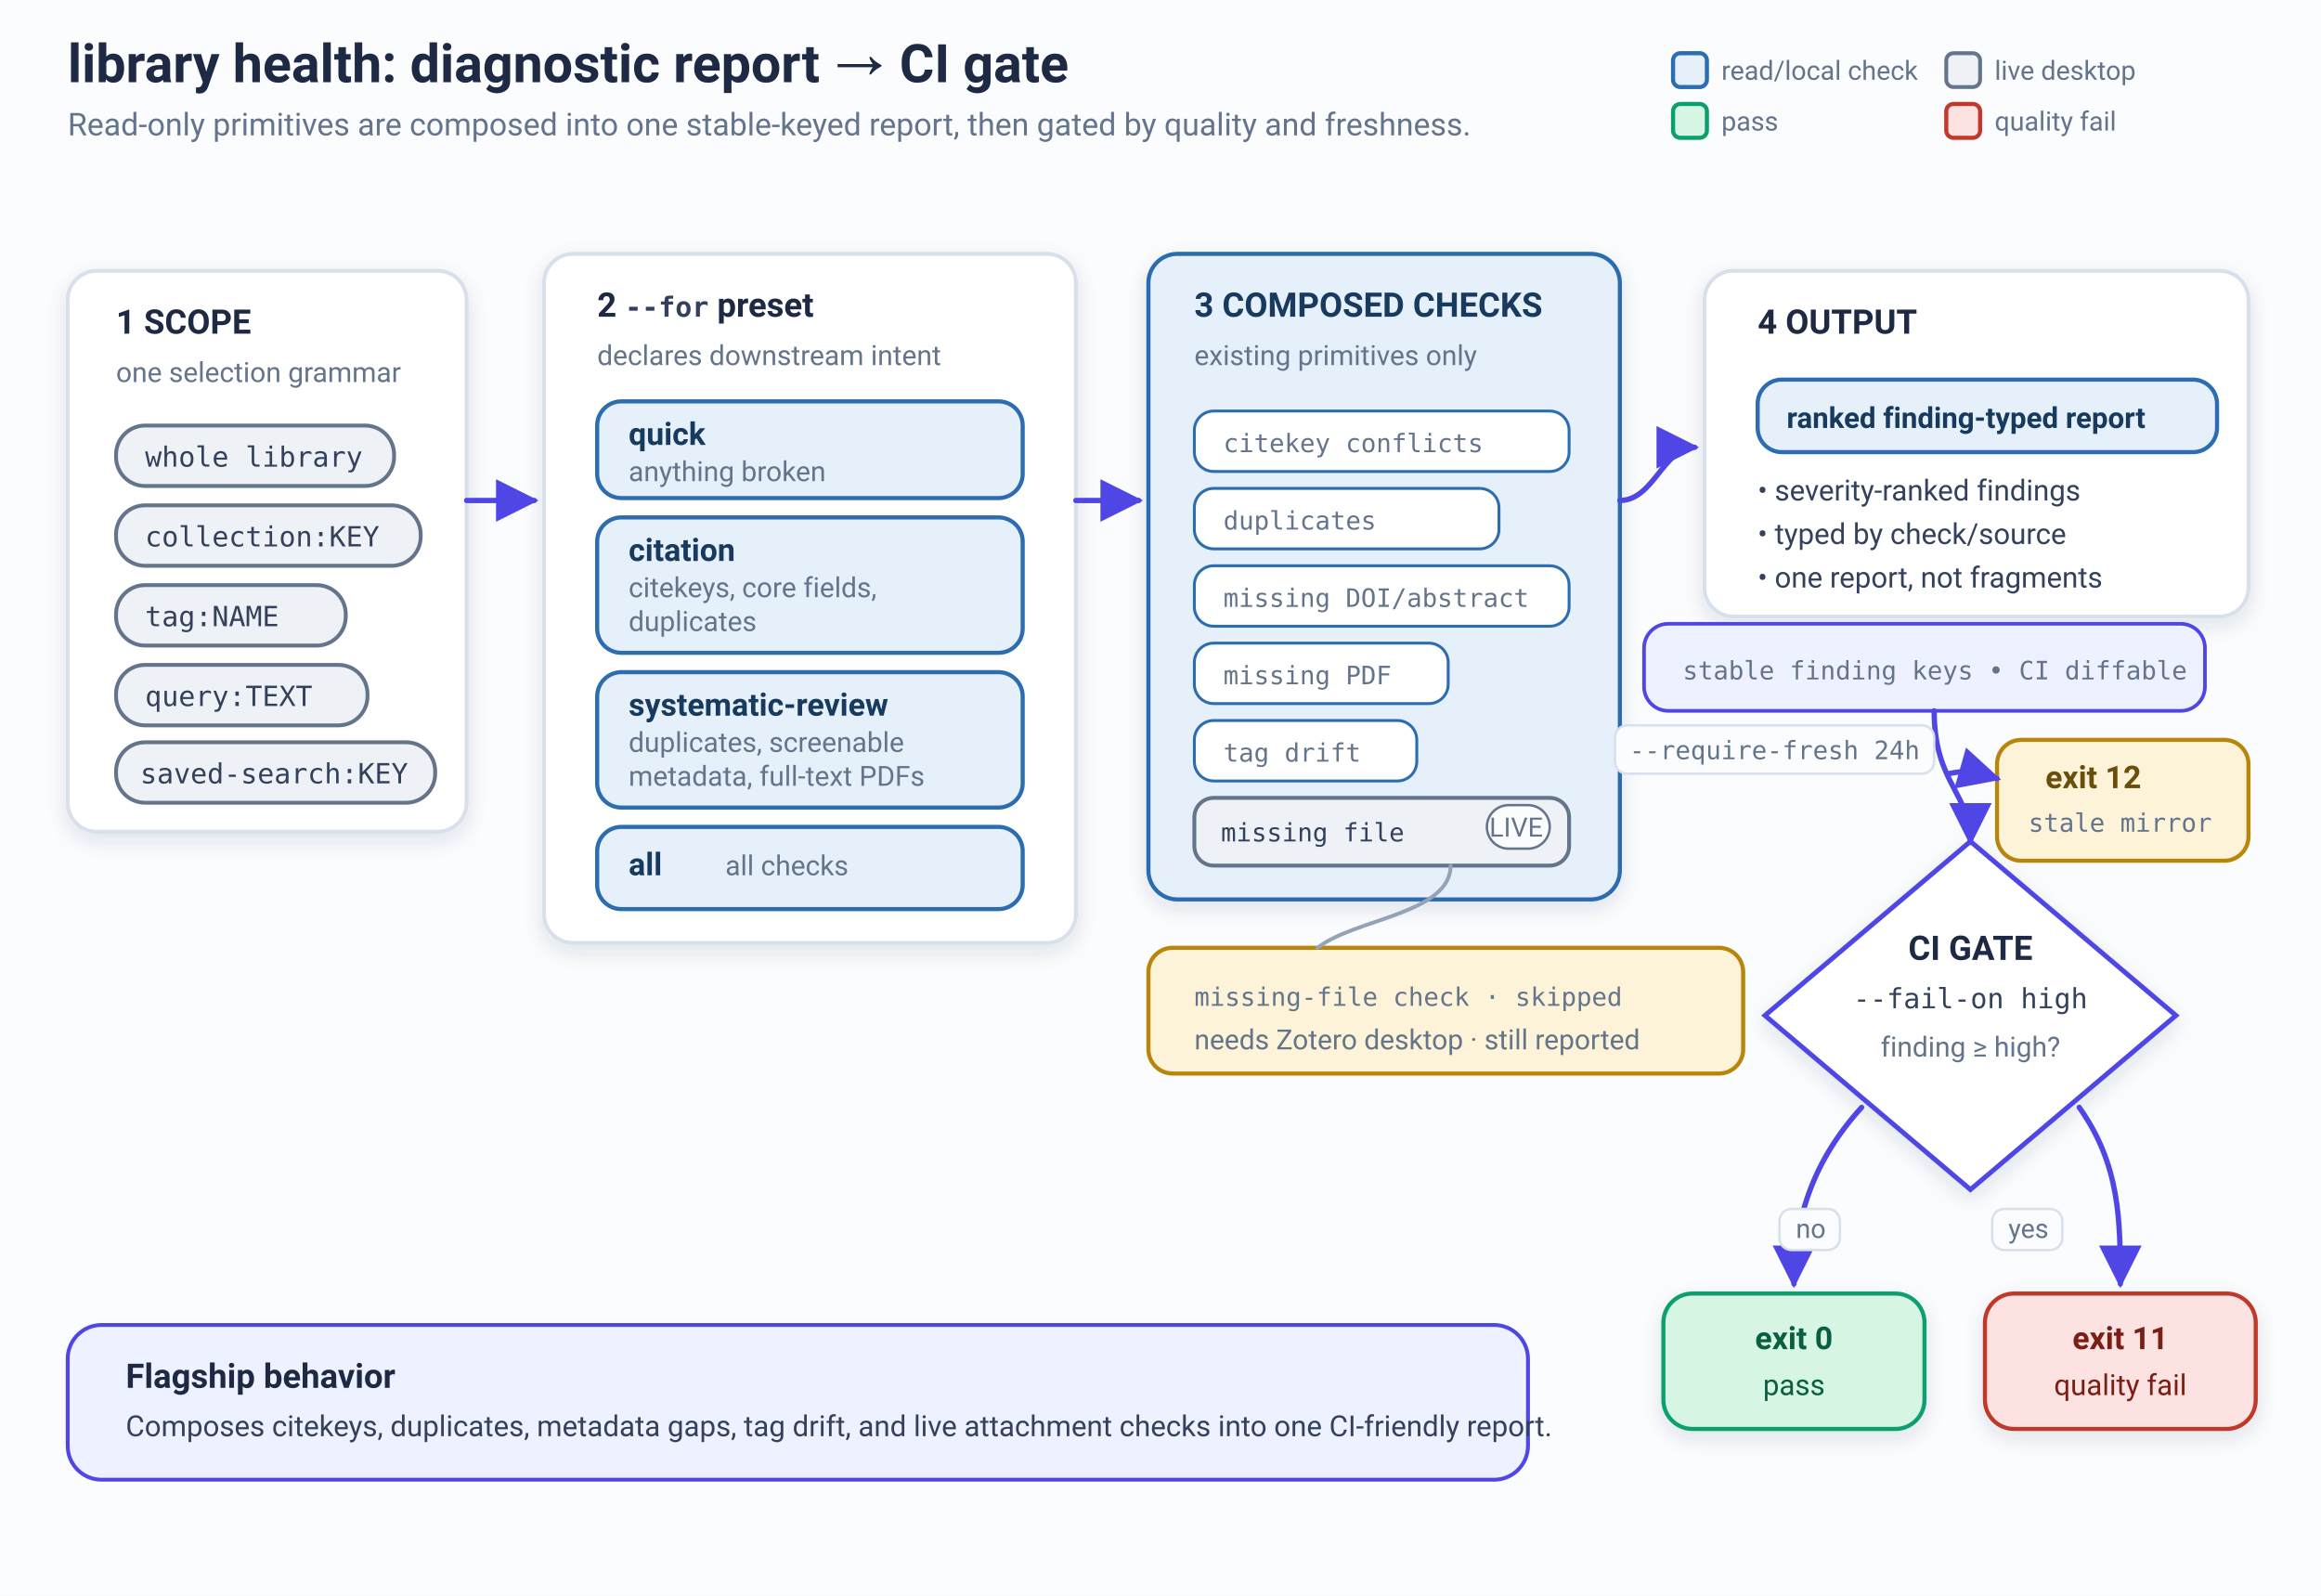
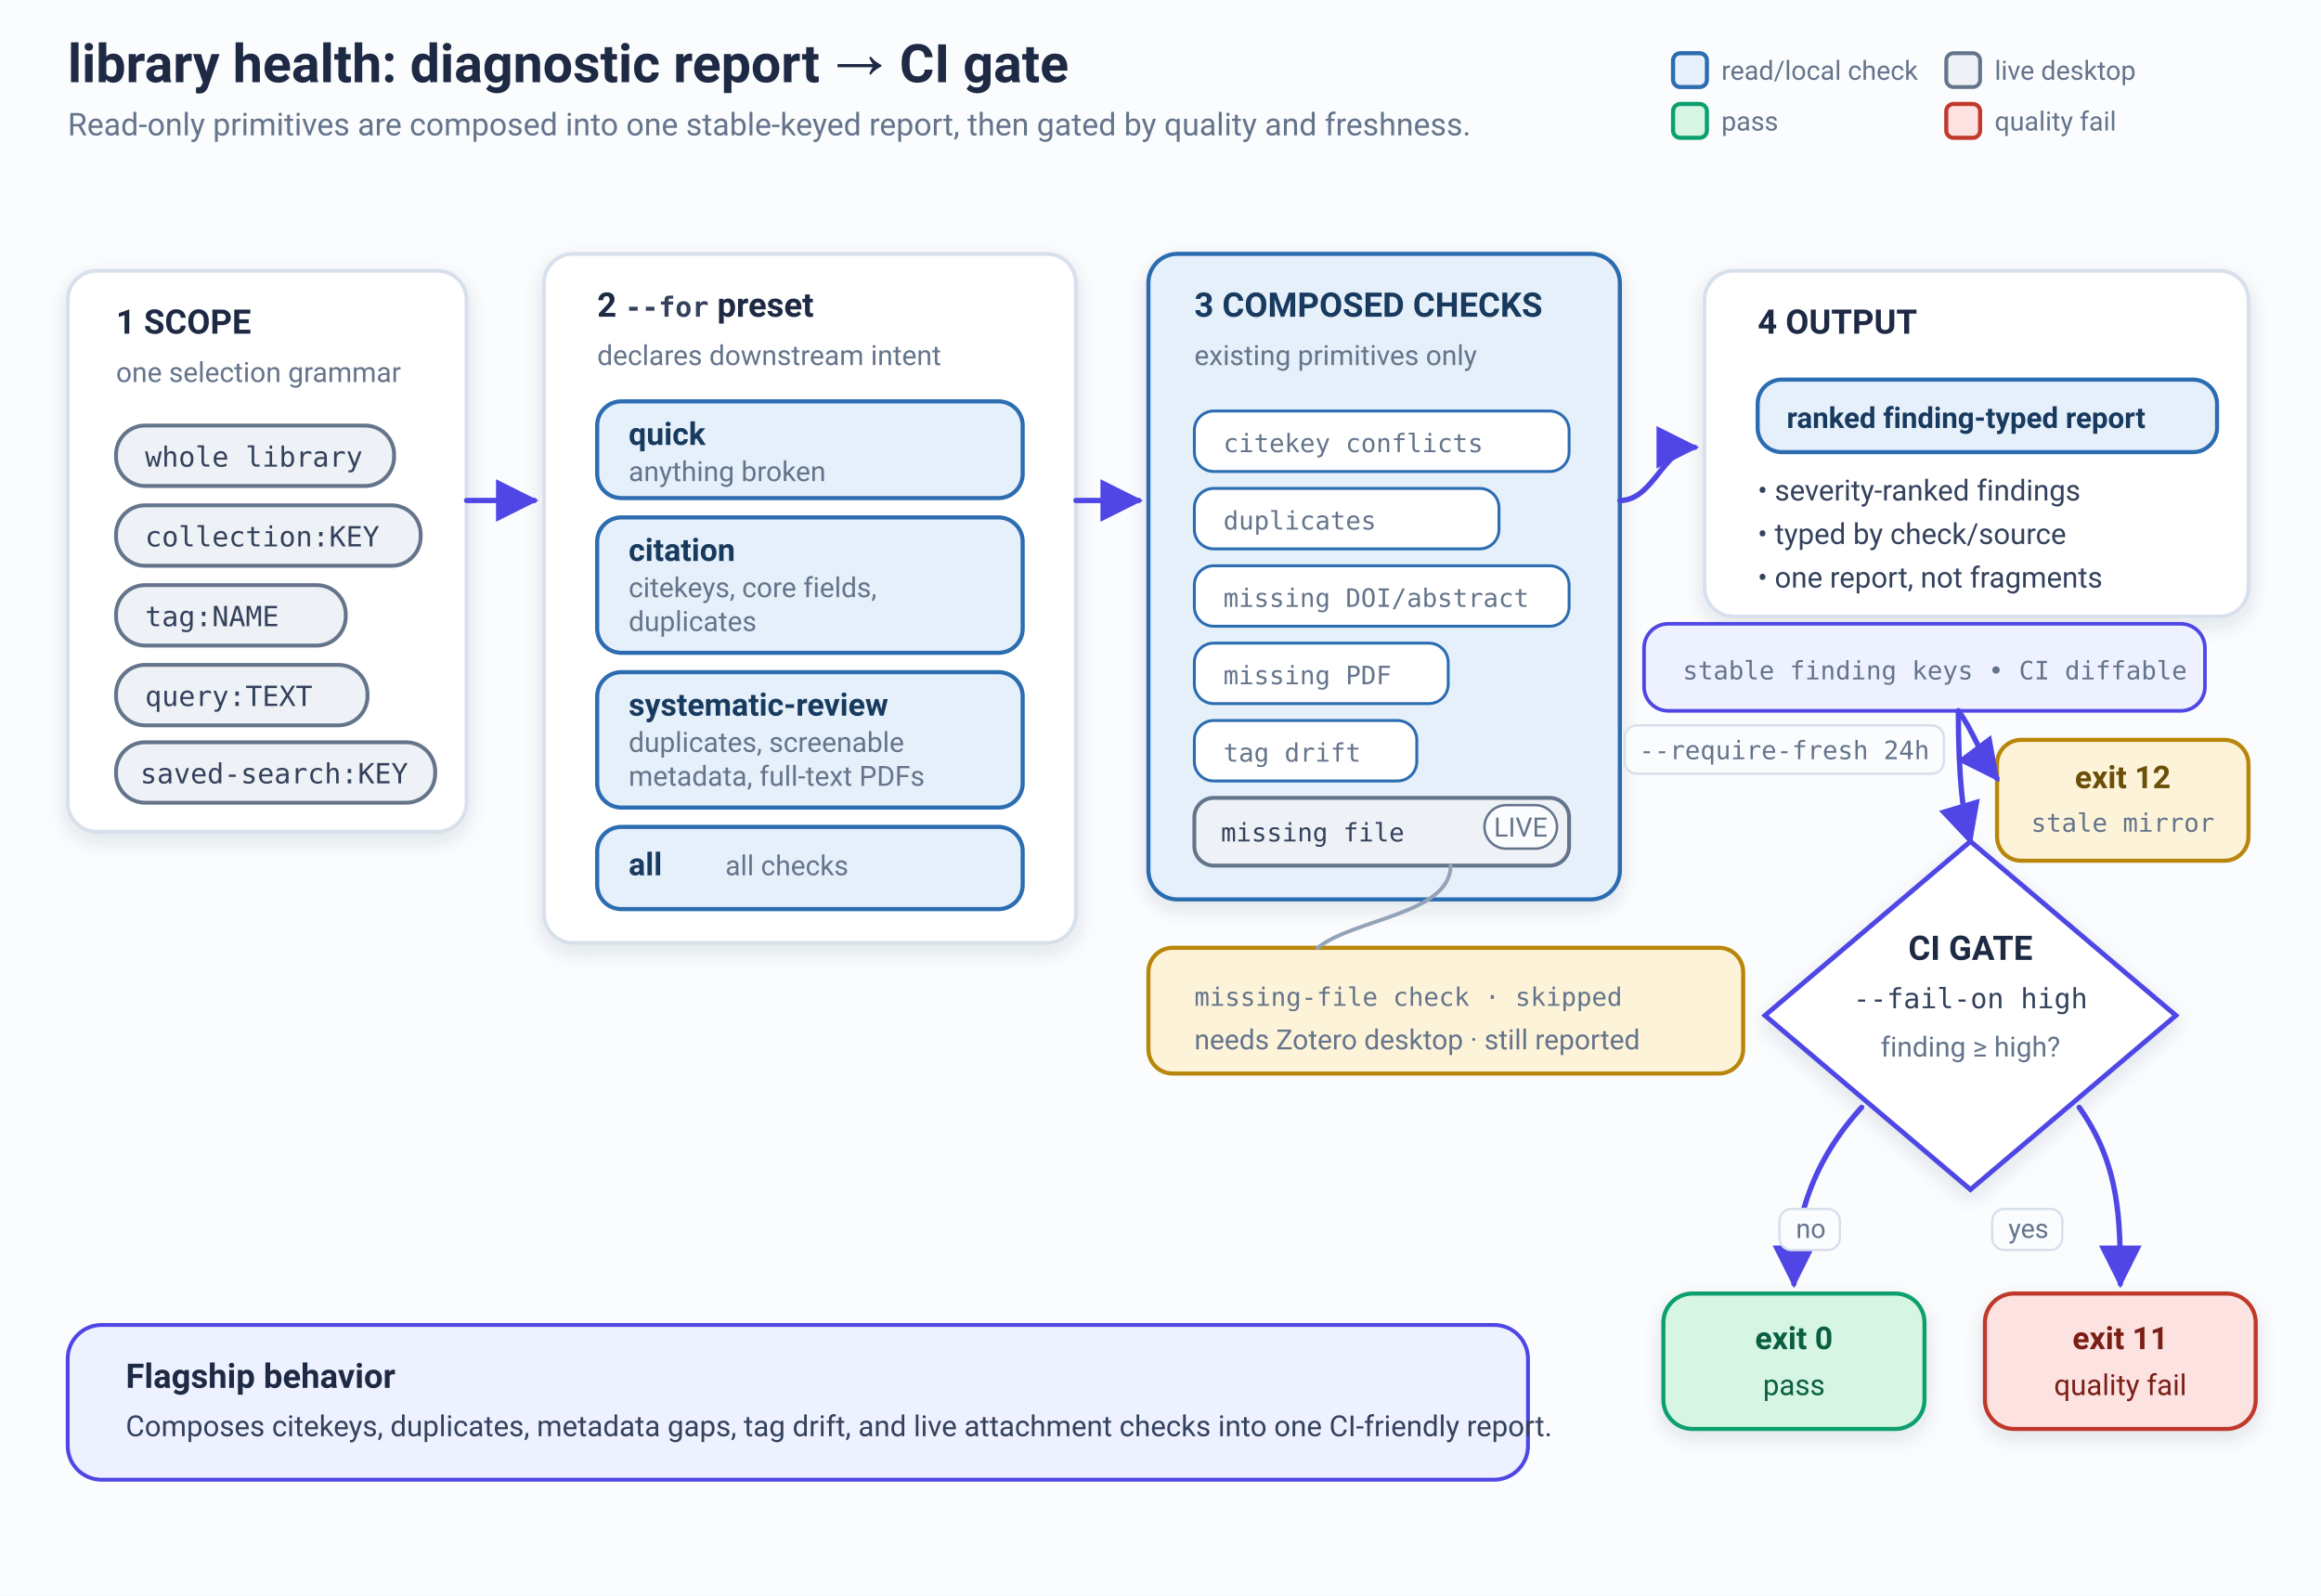
<svg xmlns="http://www.w3.org/2000/svg" width="960" height="660" viewBox="0 0 960 660" role="img" aria-labelledby="title desc">
  <defs>
    <filter id="softShadow" x="-20%" y="-20%" width="140%" height="140%">
      <feDropShadow dx="0" dy="3" stdDeviation="4" flood-color="#1e2a44" flood-opacity="0.12" />
    </filter>
    <marker id="arrow" viewBox="0 0 10 10" refX="9" refY="5" markerWidth="8" markerHeight="8" orient="auto-start-reverse">
      <path d="M 0 0 L 10 5 L 0 10 z" fill="#4f46e5" />
    </marker>
    <style>
      .canvas { fill: #fbfcfe; }
      .title { font-family: ui-sans-serif, -apple-system, Segoe UI, Roboto, Helvetica, Arial, sans-serif; font-size: 22px; font-weight: 700; fill: #1e2a44; }
      .subtitle { font-family: ui-sans-serif, -apple-system, Segoe UI, Roboto, Helvetica, Arial, sans-serif; font-size: 13px; fill: #64748b; }
      .card-title { font-family: ui-sans-serif, -apple-system, Segoe UI, Roboto, Helvetica, Arial, sans-serif; font-size: 14px; font-weight: 700; fill: #1e2a44; }
      .node-title { font-family: ui-sans-serif, -apple-system, Segoe UI, Roboto, Helvetica, Arial, sans-serif; font-size: 13px; font-weight: 700; }
      .body { font-family: ui-sans-serif, -apple-system, Segoe UI, Roboto, Helvetica, Arial, sans-serif; font-size: 12px; fill: #33415c; }
      .muted { font-family: ui-sans-serif, -apple-system, Segoe UI, Roboto, Helvetica, Arial, sans-serif; font-size: 11.5px; fill: #64748b; }
      .mono { font-family: ui-monospace, SFMono-Regular, Menlo, monospace; font-size: 11.5px; fill: #33415c; }
      .mono-small { font-family: ui-monospace, SFMono-Regular, Menlo, monospace; font-size: 10.5px; fill: #64748b; }
      .legend { font-family: ui-sans-serif, -apple-system, Segoe UI, Roboto, Helvetica, Arial, sans-serif; font-size: 11px; fill: #64748b; }
      .panel { fill: #ffffff; stroke: #d8e0ec; stroke-width: 1.6; filter: url(#softShadow); }
      .read { fill: #e6f0fb; stroke: #2c6cb0; stroke-width: 1.7; }
      .read-text { fill: #173a5e; }
      .desktop { fill: #eef1f5; stroke: #64748b; stroke-width: 1.6; }
      .desktop-text { fill: #33415c; }
      .green { fill: #d6f5e3; stroke: #0aa06e; stroke-width: 1.7; }
      .green-text { fill: #0a5f43; }
      .coral { fill: #fde2e2; stroke: #c0392b; stroke-width: 1.7; }
      .coral-text { fill: #7a1f16; }
      .amber { fill: #fdf3d8; stroke: #b8860b; stroke-width: 1.7; }
      .amber-text { fill: #6b4e0a; }
      .connector { fill: none; stroke: #4f46e5; stroke-width: 2.2; stroke-linecap: round; stroke-linejoin: round; marker-end: url(#arrow); }
      .thin { fill: none; stroke: #94a3b8; stroke-width: 1.6; stroke-linecap: round; stroke-linejoin: round; }
      .label-bg { fill: #fbfcfe; stroke: #d8e0ec; stroke-width: 1; }
    </style>
  </defs>
  <rect class="canvas" x="0" y="0" width="960" height="660" />
  <text class="title" x="28" y="34">library health: diagnostic report → CI gate</text>
  <text class="subtitle" x="28" y="56">Read-only primitives are composed into one stable-keyed report, then gated by quality and freshness.</text>
  <g aria-label="legend">
    <rect x="692" y="22" width="14" height="14" rx="3" class="read" />
    <text x="712" y="33" class="legend">read/local check</text>
    <rect x="805" y="22" width="14" height="14" rx="3" class="desktop" />
    <text x="825" y="33" class="legend">live desktop</text>
    <rect x="692" y="43" width="14" height="14" rx="3" class="green" />
    <text x="712" y="54" class="legend">pass</text>
    <rect x="805" y="43" width="14" height="14" rx="3" class="coral" />
    <text x="825" y="54" class="legend">quality fail</text>
  </g>
  <g aria-label="scope inputs">
    <rect x="28" y="112" width="165" height="232" rx="12" class="panel" />
    <text x="48" y="138" class="card-title">1  SCOPE</text>
    <text x="48" y="158" class="muted">one selection grammar</text>
    <rect x="48" y="176" width="115" height="25" rx="12" class="desktop" />
    <text x="60" y="193" class="mono">whole library</text>
    <rect x="48" y="209" width="126" height="25" rx="12" class="desktop" />
    <text x="60" y="226" class="mono">collection:KEY</text>
    <rect x="48" y="242" width="95" height="25" rx="12" class="desktop" />
    <text x="60" y="259" class="mono">tag:NAME</text>
    <rect x="48" y="275" width="104" height="25" rx="12" class="desktop" />
    <text x="60" y="292" class="mono">query:TEXT</text>
    <rect x="48" y="307" width="132" height="25" rx="12" class="desktop" />
    <text x="58" y="324" class="mono">saved-search:KEY</text>
  </g>
  <g aria-label="for preset selector">
    <rect x="225" y="105" width="220" height="285" rx="12" class="panel" />
    <text x="247" y="131" class="card-title">2  <tspan class="mono">--for</tspan> preset</text>
    <text x="247" y="151" class="muted">declares downstream intent</text>
    <rect x="247" y="166" width="176" height="40" rx="10" class="read" />
    <text x="260" y="184" class="node-title read-text">quick</text>
    <text x="260" y="199" class="muted">anything broken</text>
    <rect x="247" y="214" width="176" height="56" rx="10" class="read" />
    <text x="260" y="232" class="node-title read-text">citation</text>
    <text x="260" y="247" class="muted">citekeys, core fields,</text>
    <text x="260" y="261" class="muted">duplicates</text>
    <rect x="247" y="278" width="176" height="56" rx="10" class="read" />
    <text x="260" y="296" class="node-title read-text">systematic-review</text>
    <text x="260" y="311" class="muted">duplicates, screenable</text>
    <text x="260" y="325" class="muted">metadata, full-text PDFs</text>
    <rect x="247" y="342" width="176" height="34" rx="10" class="read" />
    <text x="260" y="362" class="node-title read-text">all</text>
    <text x="300" y="362" class="muted">all checks</text>
  </g>
  <g aria-label="composed checks">
    <rect x="475" y="105" width="195" height="267" rx="12" class="read" filter="url(#softShadow)" />
    <text x="494" y="131" class="card-title read-text">3  COMPOSED CHECKS</text>
    <text x="494" y="151" class="muted">existing primitives only</text>
    <rect x="494" y="170" width="155" height="25" rx="8" fill="#ffffff" stroke="#2c6cb0" stroke-width="1.2" />
    <text x="506" y="187" class="mono-small">citekey conflicts</text>
    <rect x="494" y="202" width="126" height="25" rx="8" fill="#ffffff" stroke="#2c6cb0" stroke-width="1.2" />
    <text x="506" y="219" class="mono-small">duplicates</text>
    <rect x="494" y="234" width="155" height="25" rx="8" fill="#ffffff" stroke="#2c6cb0" stroke-width="1.2" />
    <text x="506" y="251" class="mono-small">missing DOI/abstract</text>
    <rect x="494" y="266" width="105" height="25" rx="8" fill="#ffffff" stroke="#2c6cb0" stroke-width="1.2" />
    <text x="506" y="283" class="mono-small">missing PDF</text>
    <rect x="494" y="298" width="92" height="25" rx="8" fill="#ffffff" stroke="#2c6cb0" stroke-width="1.2" />
    <text x="506" y="315" class="mono-small">tag drift</text>
    <rect x="494" y="330" width="155" height="28" rx="8" class="desktop" />
    <text x="505" y="348" class="mono-small desktop-text">missing file</text>
-     <rect x="615" y="333" width="26" height="18" rx="9" fill="#fbfcfe" stroke="#64748b" stroke-width="1" />
-     <text x="616" y="346" class="legend">LIVE</text>
+     <rect x="614" y="333" width="30" height="18" rx="9" fill="#fbfcfe" stroke="#64748b" stroke-width="1" />
+     <text x="629" y="346" text-anchor="middle" class="legend">LIVE</text>
  </g>
  <g aria-label="ranked report output">
    <rect x="705" y="112" width="225" height="143" rx="12" class="panel" />
    <text x="727" y="138" class="card-title">4  OUTPUT</text>
    <rect x="727" y="157" width="190" height="30" rx="10" class="read" />
    <text x="739" y="177" class="body read-text" font-weight="700">ranked finding-typed report</text>
    <text x="727" y="207" class="body">• severity-ranked findings</text>
    <text x="727" y="225" class="body">• typed by check/source</text>
    <text x="727" y="243" class="body">• one report, not fragments</text>
    <rect x="680" y="258" width="232" height="36" rx="10" fill="#eef1ff" stroke="#4f46e5" stroke-width="1.5" />
    <text x="696" y="281" class="mono-small" fill="#1e2a44">stable finding keys • CI diffable</text>
  </g>
  <g aria-label="skipped live check note">
    <rect x="475" y="392" width="246" height="52" rx="10" class="amber" />
    <text x="494" y="416" class="mono-small" fill="#6b4e0a">missing-file check · skipped</text>
    <text x="494" y="434" class="muted">needs Zotero desktop · still reported</text>
  </g>
  <g aria-label="freshness branch">
    <rect x="826" y="306" width="104" height="50" rx="10" class="amber" />
-     <text x="846" y="326" class="node-title amber-text">exit 12</text>
-     <text x="839" y="344" class="mono-small" fill="#6b4e0a">stale mirror</text>
+     <text x="878" y="326" text-anchor="middle" class="node-title amber-text">exit 12</text>
+     <text x="878" y="344" text-anchor="middle" class="mono-small" fill="#6b4e0a">stale mirror</text>
  </g>
  <g aria-label="ci gate">
    <polygon points="815,348 900,420 815,492 730,420" fill="#ffffff" stroke="#4f46e5" stroke-width="2" filter="url(#softShadow)" />
    <text x="815" y="397" text-anchor="middle" class="card-title">CI GATE</text>
    <text x="815" y="417" text-anchor="middle" class="mono">--fail-on high</text>
    <text x="815" y="437" text-anchor="middle" class="muted">finding ≥ high?</text>
  </g>
  <g aria-label="gate outcomes">
    <rect x="688" y="535" width="108" height="56" rx="12" class="green" filter="url(#softShadow)" />
    <text x="742" y="558" text-anchor="middle" class="node-title green-text">exit 0</text>
    <text x="742" y="577" text-anchor="middle" class="body green-text">pass</text>
    <rect x="821" y="535" width="112" height="56" rx="12" class="coral" filter="url(#softShadow)" />
    <text x="877" y="558" text-anchor="middle" class="node-title coral-text">exit 11</text>
    <text x="877" y="577" text-anchor="middle" class="body coral-text">quality fail</text>
  </g>
  <path class="connector" d="M193 207 L221 207" />
  <path class="connector" d="M445 207 L471 207" />
  <path class="connector" d="M670 207 C684 207 688 185 701 185" />
-   <path class="connector" d="M800 294 C800 324 815 328 815 348" />
-   <path class="connector" d="M806 320 C815 318 819 320 826 322" />
+   <path class="connector" d="M810 294 C810 322 812 338 815 348" />
+   <path class="connector" d="M810 294 C816 302 820 314 826 322" />
  <path class="thin" d="M600 358 C600 378 560 380 545 392" />
  <path class="connector" d="M770 458 C750 480 742 504 742 531" />
  <path class="connector" d="M860 458 C877 482 877 505 877 531" />
  <g aria-label="connector labels">
    <rect x="824" y="500" width="29" height="17" rx="5" class="label-bg" />
    <text x="839" y="512" text-anchor="middle" class="legend">yes</text>
    <rect x="736" y="500" width="25" height="17" rx="5" class="label-bg" />
    <text x="749" y="512" text-anchor="middle" class="legend">no</text>
-     <rect x="668" y="300" width="132" height="20" rx="5" class="label-bg" />
-     <text x="734" y="314" text-anchor="middle" class="mono-small">--require-fresh 24h</text>
+     <rect x="672" y="300" width="132" height="20" rx="5" class="label-bg" />
+     <text x="738" y="314" text-anchor="middle" class="mono-small">--require-fresh 24h</text>
  </g>
  <g aria-label="composition thesis">
    <rect x="28" y="548" width="604" height="64" rx="14" fill="#eef1ff" stroke="#4f46e5" stroke-width="1.6" />
    <text x="52" y="574" class="card-title">Flagship behavior</text>
    <text x="52" y="594" class="body">Composes citekeys, duplicates, metadata gaps, tag drift, and live attachment checks into one CI-friendly report.</text>
  </g>
</svg>
